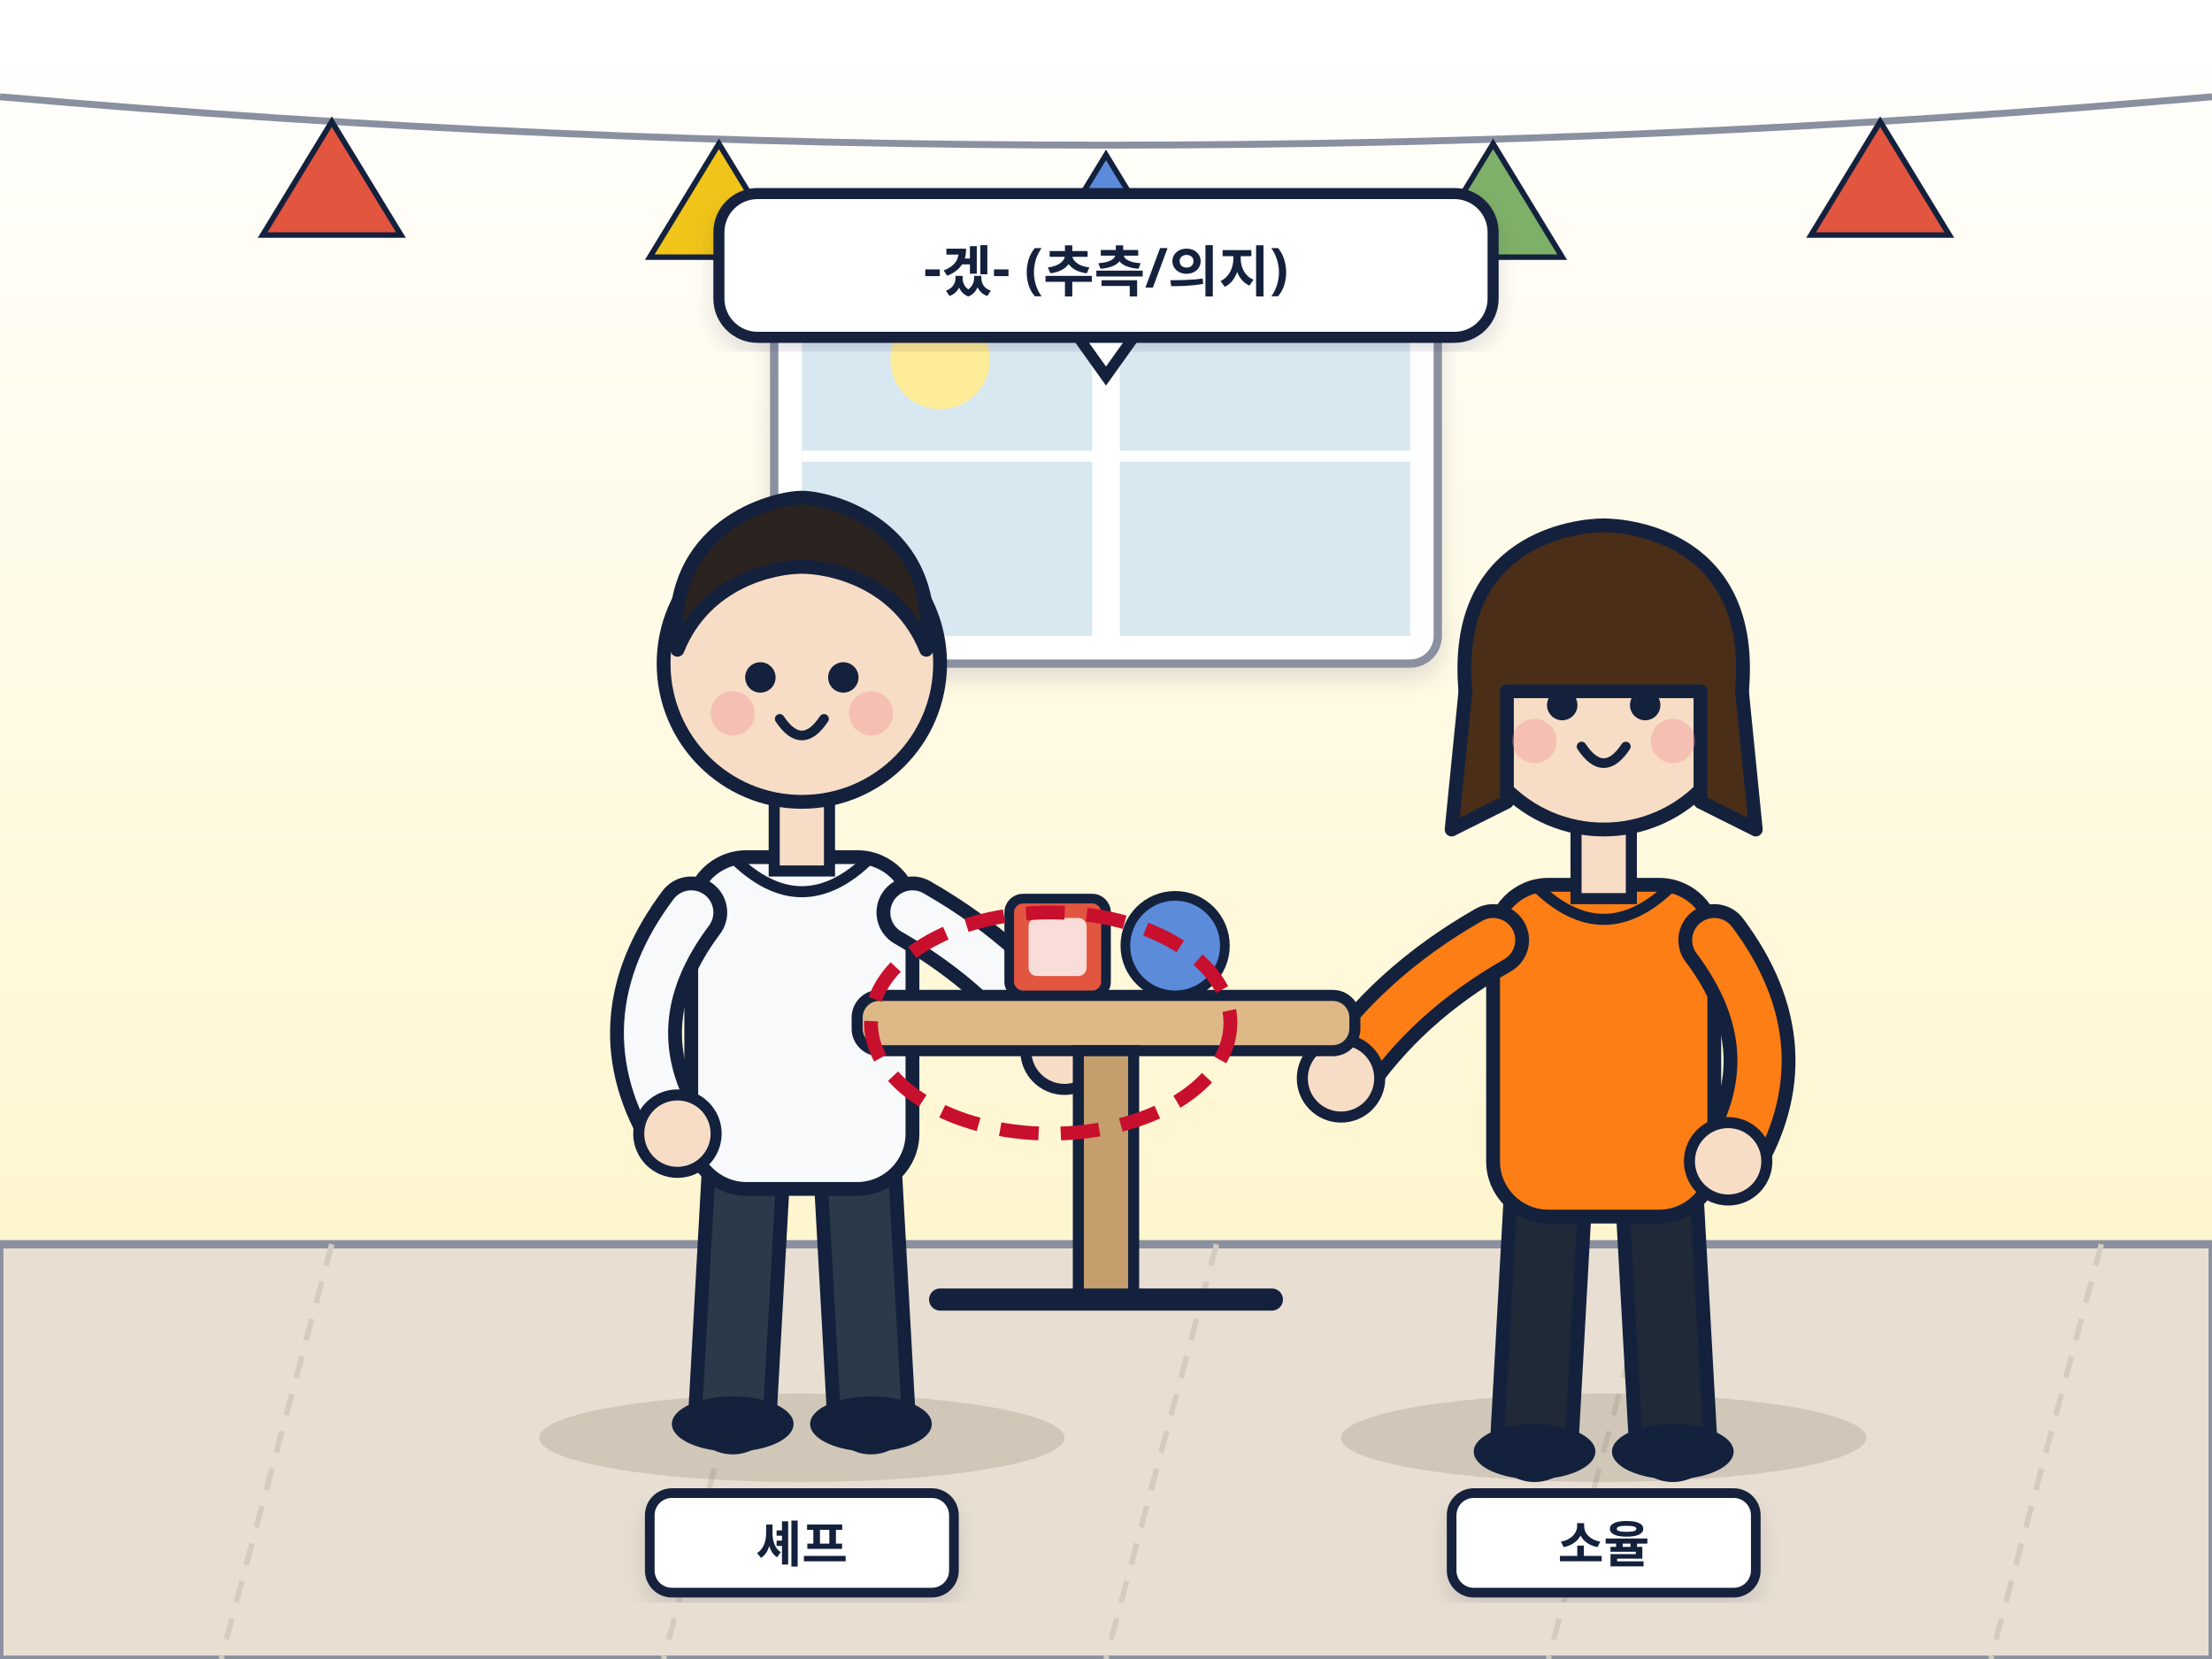
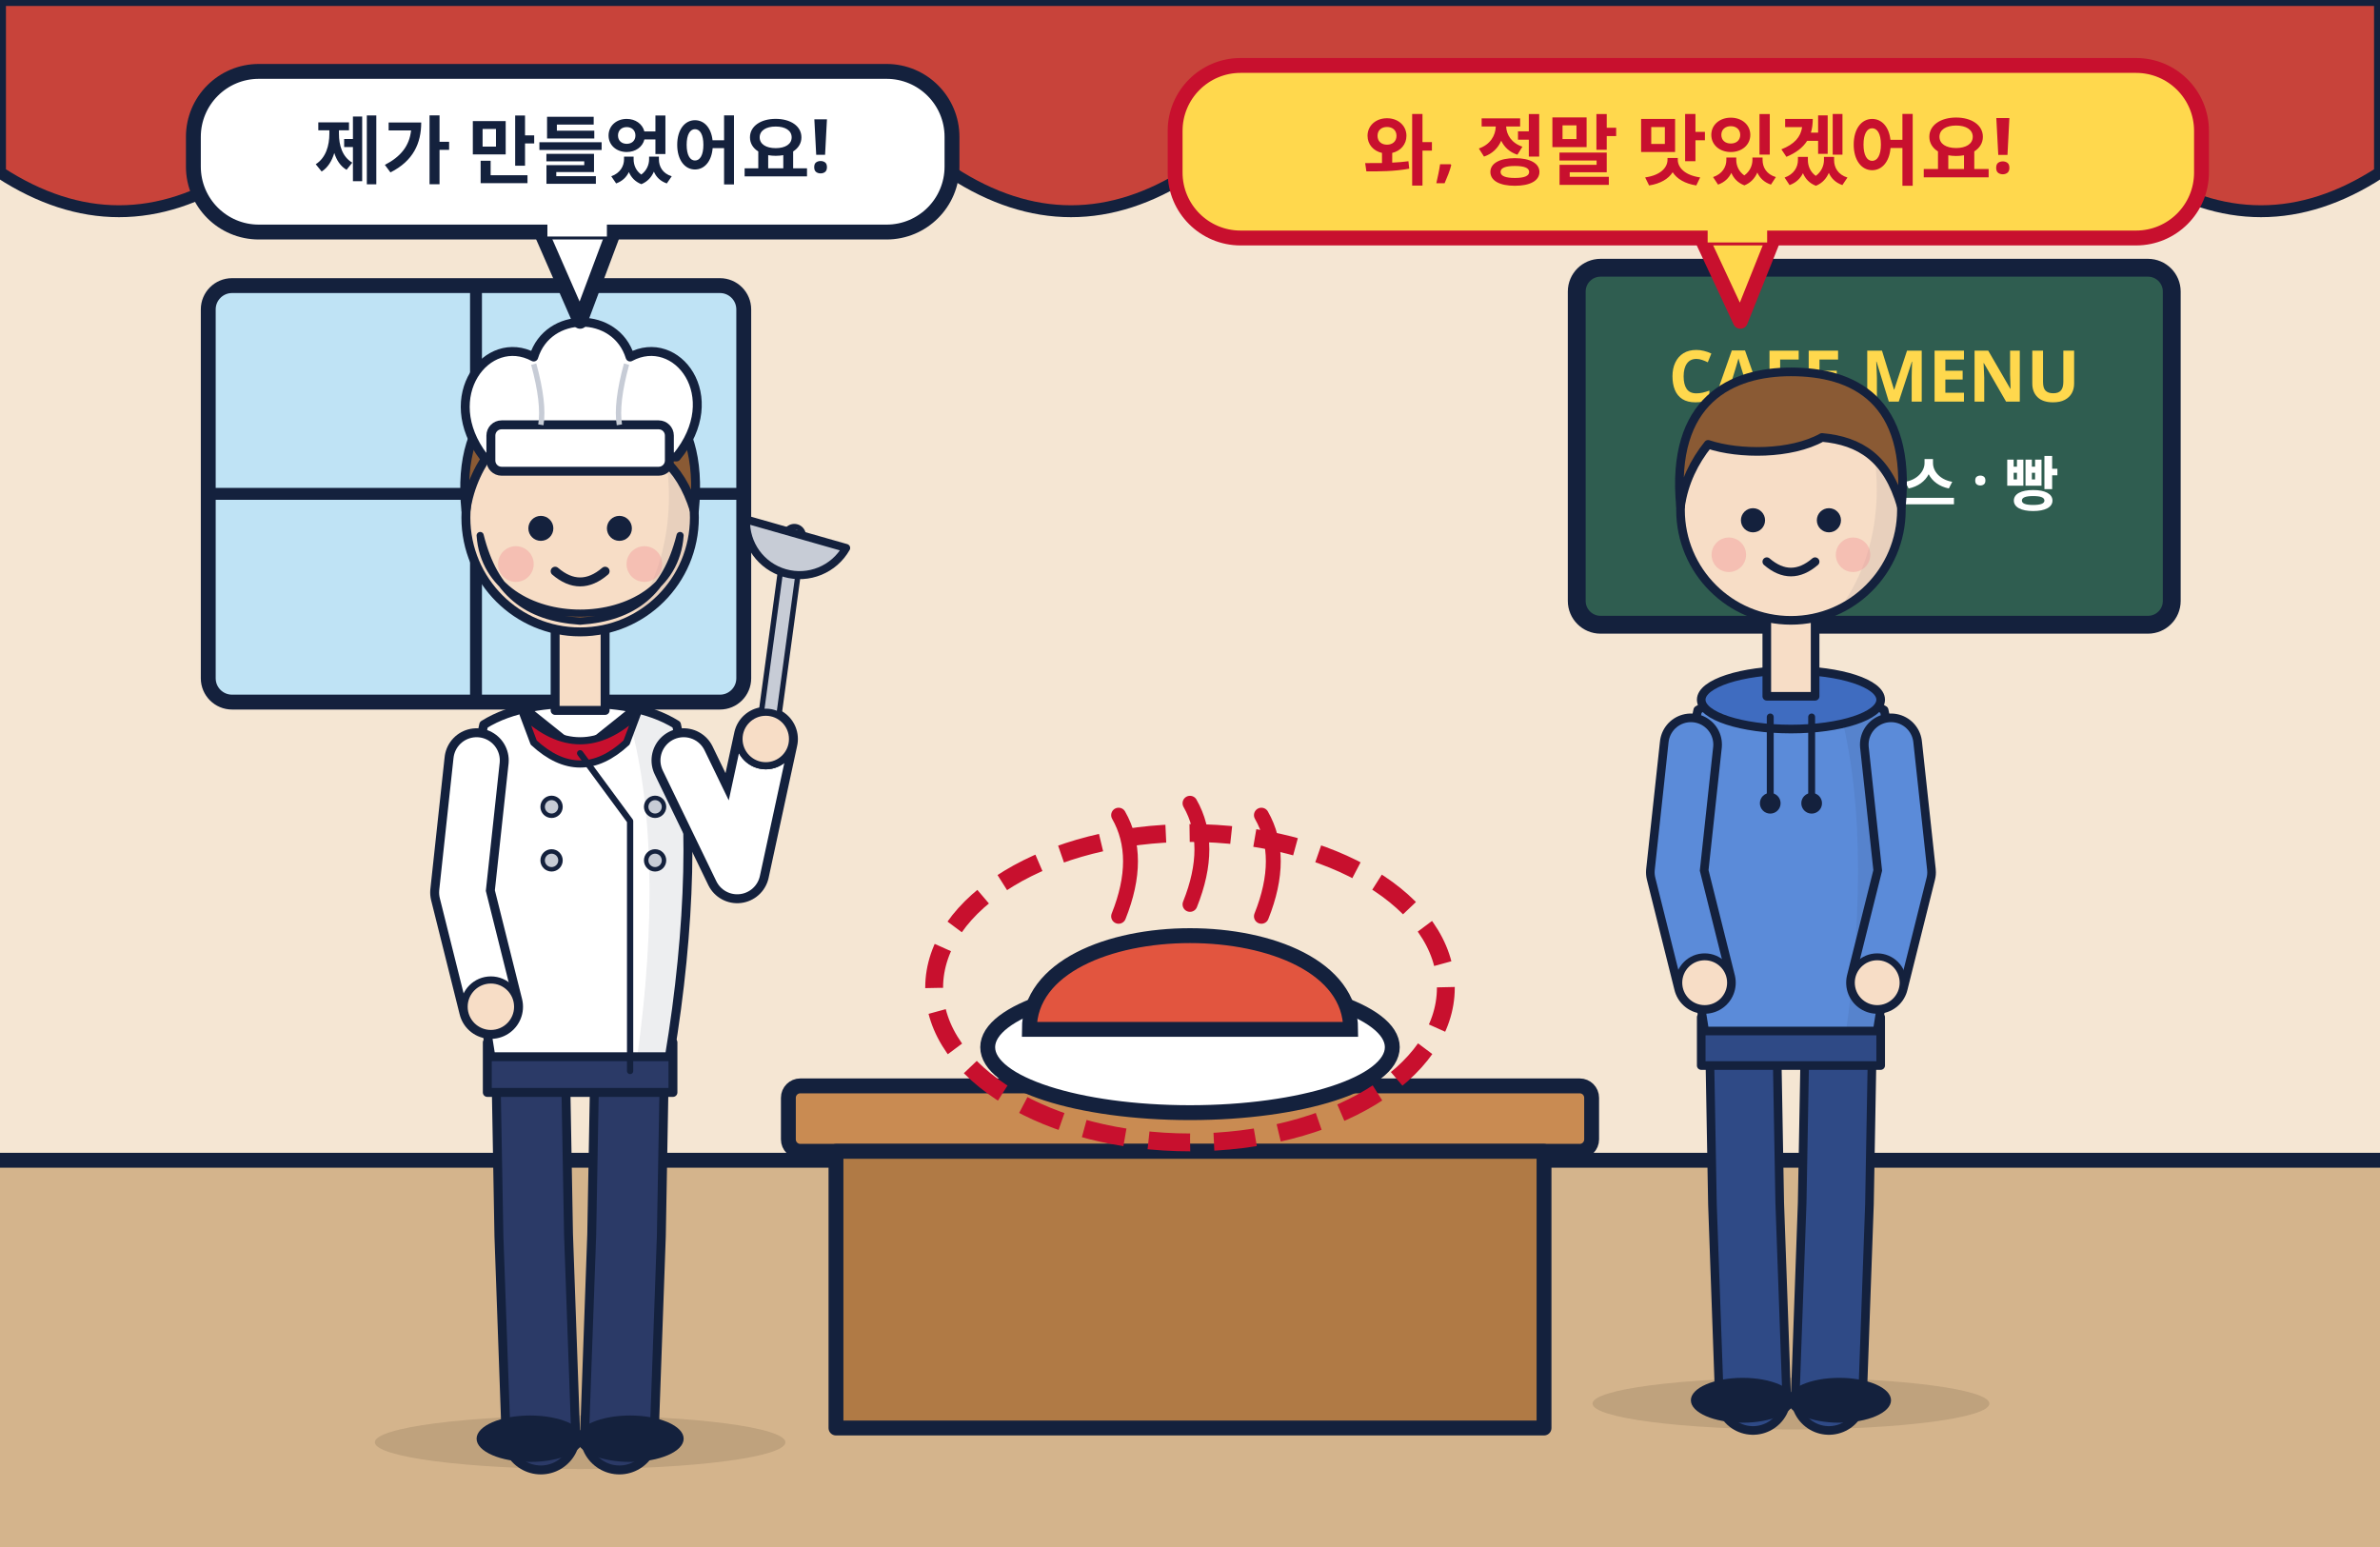
- <svg xmlns="http://www.w3.org/2000/svg" viewBox="0 0 800 600">
-   <defs>
-     <linearGradient id="bgGrad26" x1="0" y1="0" x2="0" y2="1">
-       <stop offset="0%" stop-color="#ffffff" />
-       <stop offset="100%" stop-color="#fff3bf" />
-     </linearGradient>
-     <filter id="shadow26" x="-10%" y="-10%" width="120%" height="120%">
-       <feDropShadow dx="0" dy="4" stdDeviation="4" flood-color="#14213d" flood-opacity="0.12" />
-     </filter>
-   </defs>
-   <g class="bg" data-bg="chef_kitchen">
-     <rect width="800" height="600" fill="url(#bgGrad26)" />
-     <path d="M0 450 L800 450 L800 600 L0 600 Z" fill="#e8dfd2" stroke="#8a90a0" stroke-width="2.5" />
-     <path d="M0 450 L800 450" stroke="#8a90a0" stroke-width="3" />
-     <path d="M120 450 L80 600 M280 450 L240 600 M440 450 L400 600 M600 450 L560 600 M760 450 L720 600" stroke="#d5ccbe" stroke-width="2" stroke-dasharray="8 6" />
-     <path d="M0 35 Q400 70 800 35" fill="none" stroke="#8a90a0" stroke-width="2.5" />
-     <polygon points="120,44 145,85 95,85" fill="#e2553f" stroke="#14213d" stroke-width="2" />
-     <polygon points="260,52 285,93 235,93" fill="#f0c419" stroke="#14213d" stroke-width="2" />
-     <polygon points="400,56 425,97 375,97" fill="#5b8bd9" stroke="#14213d" stroke-width="2" />
-     <polygon points="540,52 565,93 515,93" fill="#7fb069" stroke="#14213d" stroke-width="2" />
-     <polygon points="680,44 705,85 655,85" fill="#e2553f" stroke="#14213d" stroke-width="2" />
-     <rect x="280" y="90" width="240" height="150" rx="10" fill="#ffffff" stroke="#8a90a0" stroke-width="3" filter="url(#shadow26)" />
-     <rect x="290" y="100" width="105" height="130" fill="#d8e8f0" />
-     <rect x="405" y="100" width="105" height="130" fill="#d8e8f0" />
-     <path d="M290 165 H510 M400 100 V230" stroke="#ffffff" stroke-width="4" />
-     <circle cx="340" cy="130" r="18" fill="#ffec99" />
+ <svg xmlns="http://www.w3.org/2000/svg" viewBox="0 0 800 520">
+   <rect width="800" height="520" fill="#f5e6d3" />
+   <rect y="390" width="800" height="130" fill="#d4b48c" />
+   <path d="M0 390 H800" stroke="#14213d" stroke-width="5" />
+   <path d="M0 0 H800 V58 Q760 84 720 58 Q680 84 640 58 Q600 84 560 58 Q520 84 480 58 Q440 84 400 58 Q360 84 320 58 Q280 84 240 58 Q200 84 160 58 Q120 84 80 58 Q40 84 0 58 Z" fill="#c8433a" stroke="#14213d" stroke-width="4" />
+   <rect x="70" y="96" width="180" height="140" rx="8" fill="#bfe3f5" stroke="#14213d" stroke-width="5" />
+   <path d="M160 96 V236 M70 166 H250" stroke="#14213d" stroke-width="4" />
+   <rect x="530" y="90" width="200" height="120" rx="8" fill="#2f5d50" stroke="#14213d" stroke-width="6" />
+   <text x="630" y="135" font-size="24" font-weight="900" fill="#ffd84d" text-anchor="middle" font-family="'Noto Sans KR',sans-serif">CAFE MENU</text>
+   <text x="630" y="170" font-size="20" font-weight="800" fill="#fff" text-anchor="middle" font-family="'Noto Sans KR',sans-serif">커피 · 주스 · 빵</text>
+   <ellipse cx="195.0" cy="484.8" rx="69.0" ry="9.0" fill="#3a3020" opacity="0.14" />
+   <g class="fig" transform="translate(105 96) scale(0.6)">
+     <path d="M122 420 L124 532 L128 644" fill="none" stroke="#14213d" stroke-width="44" stroke-linecap="round" stroke-linejoin="round" />
+     <path d="M122 420 L124 532 L128 644" fill="none" stroke="#2b3a67" stroke-width="34" stroke-linecap="round" stroke-linejoin="round" />
+     <ellipse cx="122" cy="646" rx="30" ry="13" fill="#14213d" />
+     <path d="M178 420 L176 532 L172 644" fill="none" stroke="#14213d" stroke-width="44" stroke-linecap="round" stroke-linejoin="round" />
+     <path d="M178 420 L176 532 L172 644" fill="none" stroke="#2b3a67" stroke-width="34" stroke-linecap="round" stroke-linejoin="round" />
+     <ellipse cx="178" cy="646" rx="30" ry="13" fill="#14213d" />
+     <path d="M98 424 H202 V452 H98 Z" fill="#2b3a67" stroke="#14213d" stroke-width="5" stroke-linejoin="round" />
+     <g transform="translate(150 236) scale(1) translate(-150 -236)" />
+     <g transform="translate(150 236) scale(1) translate(-150 -236)">
+       <path d="M96 246 C112 236 132 234 150 234 C168 234 188 236 204 246 C214 290 212 360 200 432 L100 432 C88 360 86 290 96 246 Z" fill="#ffffff" stroke="#14213d" stroke-width="5" stroke-linejoin="round" stroke-linecap="round" />
+       <path d="M176 238 C190 240 200 243 204 246 C214 290 212 360 200 432 L182 432 C192 360 192 290 176 238 Z" fill="#14213d" opacity="0.08" />
+       <path d="M120 238 L150 262 L180 238" fill="none" stroke="#14213d" stroke-width="5" stroke-linejoin="round" stroke-linecap="round" />
+       <path d="M118 240 Q150 270 182 240 L176 256 Q150 280 124 256 Z" fill="#c8102e" stroke="#14213d" stroke-width="4" stroke-linejoin="round" stroke-linecap="round" />
+       <path d="M150 262 L178 300 L178 440" fill="none" stroke="#14213d" stroke-width="3.5" stroke-linejoin="round" stroke-linecap="round" />
+       <circle cx="134" cy="292" r="5" fill="#c7ccd6" stroke="#14213d" stroke-width="2.5" stroke-linejoin="round" stroke-linecap="round" />
+       <circle cx="192" cy="292" r="5" fill="#c7ccd6" stroke="#14213d" stroke-width="2.5" stroke-linejoin="round" stroke-linecap="round" />
+       <circle cx="134" cy="322" r="5" fill="#c7ccd6" stroke="#14213d" stroke-width="2.5" stroke-linejoin="round" stroke-linecap="round" />
+       <circle cx="192" cy="322" r="5" fill="#c7ccd6" stroke="#14213d" stroke-width="2.5" stroke-linejoin="round" stroke-linecap="round" />
+     </g>
+     <g transform="translate(150 236) scale(1) translate(-150 -236)">
+       <rect x="136" y="186" width="28" height="52" fill="#f7ddc6" stroke="#14213d" stroke-width="5" stroke-linejoin="round" stroke-linecap="round" />
+       <circle cx="150" cy="130" r="64" fill="#f7ddc6" stroke="#14213d" stroke-width="5" stroke-linejoin="round" stroke-linecap="round" />
+       <path d="M196 86 C222 120 214 172 176 190 C200 160 204 120 196 86 Z" fill="#14213d" opacity="0.07" />
+       <path d="M94 140 C98 198 202 198 206 140 C198 172 180 186 150 188 C120 186 102 172 94 140 Z" fill="#8a5a34" stroke="#14213d" stroke-width="4" stroke-linejoin="round" />
+       <path d="M86 126 C80 66 116 50 150 50 C186 50 220 66 214 126 C206 100 190 88 168 86 C150 96 120 96 102 90 C94 100 88 112 86 126 Z" fill="#8a5a34" stroke="#14213d" stroke-width="5" stroke-linejoin="round" />
+       <circle cx="128" cy="136" r="7" fill="#14213d" />
+       <circle cx="172" cy="136" r="7" fill="#14213d" />
+       <circle cx="114" cy="156" r="10" fill="#f19c9c" opacity="0.45" />
+       <circle cx="186" cy="156" r="10" fill="#f19c9c" opacity="0.45" />
+       <path d="M136 160 Q150 172 164 160" fill="none" stroke="#14213d" stroke-width="5" stroke-linecap="round" />
+       <path d="M96 96 C70 62 98 26 124 40 C132 14 170 14 178 40 C204 26 232 62 204 96 Z" fill="#fff" stroke="#14213d" stroke-width="5" stroke-linejoin="round" stroke-linecap="round" />
+       <rect x="100" y="78" width="100" height="26" rx="6" fill="#fff" stroke="#14213d" stroke-width="5" stroke-linejoin="round" stroke-linecap="round" />
+       <path d="M124 44 Q130 66 128 78 M176 44 Q170 66 172 78" fill="none" stroke="#c7ccd6" stroke-width="3" />
+     </g>
+     <path d="M92 266 L84 340 L100 404" fill="none" stroke="#14213d" stroke-width="36" stroke-linecap="round" stroke-linejoin="round" />
+     <path d="M92 266 L84 340 L100 404" fill="none" stroke="#ffffff" stroke-width="26" stroke-linecap="round" stroke-linejoin="round" />
+     <circle cx="100" cy="404" r="15" fill="#f7ddc6" stroke="#14213d" stroke-width="4" />
+     <path d="M208 266 L238 328 L254 254" fill="none" stroke="#14213d" stroke-width="36" stroke-linecap="round" stroke-linejoin="round" />
+     <path d="M208 266 L238 328 L254 254" fill="none" stroke="#ffffff" stroke-width="26" stroke-linecap="round" stroke-linejoin="round" />
+     <circle cx="254" cy="254" r="15" fill="#f7ddc6" stroke="#14213d" stroke-width="4" />
+     <path d="M254 258 L270 140" stroke="#14213d" stroke-width="13" stroke-linecap="round" />
+     <path d="M254 258 L270 140" stroke="#c7ccd6" stroke-width="7" stroke-linecap="round" />
+     <path d="M242 136 A30 30 0 0 0 300 142 Z" fill="#c7ccd6" stroke="#14213d" stroke-width="4.5" stroke-linejoin="round" stroke-linecap="round" transform="rotate(10 271 139)" />
+     <circle cx="254" cy="254" r="15" fill="#f7ddc6" stroke="#14213d" stroke-width="4" stroke-linejoin="round" stroke-linecap="round" />
  </g>
-   <ellipse cx="290" cy="520" rx="95" ry="16" fill="#3a3020" opacity="0.14" />
-   <ellipse cx="580" cy="520" rx="95" ry="16" fill="#3a3020" opacity="0.14" />
-   <g class="fig" transform="translate(200, 140)">
-     <path d="M70 280 L65 370" stroke="#14213d" stroke-width="32" stroke-linecap="round" />
-     <path d="M70 280 L65 370" stroke="#2b3a4a" stroke-width="22" stroke-linecap="round" />
-     <ellipse cx="65" cy="375" rx="22" ry="10" fill="#14213d" />
-     <path d="M110 280 L115 370" stroke="#14213d" stroke-width="32" stroke-linecap="round" />
-     <path d="M110 280 L115 370" stroke="#2b3a4a" stroke-width="22" stroke-linecap="round" />
-     <ellipse cx="115" cy="375" rx="22" ry="10" fill="#14213d" />
-     <rect x="50" y="170" width="80" height="120" rx="20" fill="#f8f9fa" stroke="#14213d" stroke-width="5" stroke-linejoin="round" />
-     <path d="M65 170 Q90 195 115 170" fill="none" stroke="#14213d" stroke-width="4" />
-     <path d="M50 190 Q20 230 45 270" fill="none" stroke="#14213d" stroke-width="26" stroke-linecap="round" />
-     <path d="M50 190 Q20 230 45 270" fill="none" stroke="#f8f9fa" stroke-width="16" stroke-linecap="round" />
-     <circle cx="45" cy="270" r="14" fill="#f7ddc6" stroke="#14213d" stroke-width="4" />
-     <path d="M130 190 Q165 210 185 240" fill="none" stroke="#14213d" stroke-width="26" stroke-linecap="round" />
-     <path d="M130 190 Q165 210 185 240" fill="none" stroke="#f8f9fa" stroke-width="16" stroke-linecap="round" />
-     <circle cx="185" cy="240" r="14" fill="#f7ddc6" stroke="#14213d" stroke-width="4" />
-     <rect x="80" y="145" width="20" height="30" fill="#f7ddc6" stroke="#14213d" stroke-width="4" />
-     <circle cx="90" cy="100" r="50" fill="#f7ddc6" stroke="#14213d" stroke-width="5" />
-     <path d="M45 95 C40 50 80 40 90 40 C100 40 140 50 135 95 C125 70 100 65 90 65 C80 65 55 70 45 95 Z" fill="#2a2320" stroke="#14213d" stroke-width="5" stroke-linejoin="round" />
-     <circle cx="75" cy="105" r="5.5" fill="#14213d" />
-     <circle cx="105" cy="105" r="5.5" fill="#14213d" />
-     <circle cx="65" cy="118" r="8" fill="#f19c9c" opacity="0.45" />
-     <circle cx="115" cy="118" r="8" fill="#f19c9c" opacity="0.45" />
-     <path d="M82 120 Q90 132 98 120" fill="none" stroke="#14213d" stroke-width="3.5" stroke-linecap="round" />
+   <ellipse cx="602.0" cy="471.8" rx="66.7" ry="8.7" fill="#3a3020" opacity="0.14" />
+   <g class="fig" transform="translate(515 96) scale(0.58)">
+     <path d="M122 420 L124 532 L128 644" fill="none" stroke="#14213d" stroke-width="44" stroke-linecap="round" stroke-linejoin="round" />
+     <path d="M122 420 L124 532 L128 644" fill="none" stroke="#2f4a86" stroke-width="34" stroke-linecap="round" stroke-linejoin="round" />
+     <ellipse cx="122" cy="646" rx="30" ry="13" fill="#14213d" />
+     <path d="M178 420 L176 532 L172 644" fill="none" stroke="#14213d" stroke-width="44" stroke-linecap="round" stroke-linejoin="round" />
+     <path d="M178 420 L176 532 L172 644" fill="none" stroke="#2f4a86" stroke-width="34" stroke-linecap="round" stroke-linejoin="round" />
+     <ellipse cx="178" cy="646" rx="30" ry="13" fill="#14213d" />
+     <path d="M98 424 H202 V452 H98 Z" fill="#2f4a86" stroke="#14213d" stroke-width="5" stroke-linejoin="round" />
+     <g transform="translate(150 236) scale(1) translate(-150 -236)" />
+     <g transform="translate(150 236) scale(1) translate(-150 -236)">
+       <path d="M96 246 C112 236 132 234 150 234 C168 234 188 236 204 246 C214 290 212 360 200 432 L100 432 C88 360 86 290 96 246 Z" fill="#5b8bd9" stroke="#14213d" stroke-width="5" stroke-linejoin="round" stroke-linecap="round" />
+       <path d="M176 238 C190 240 200 243 204 246 C214 290 212 360 200 432 L182 432 C192 360 192 290 176 238 Z" fill="#14213d" opacity="0.08" />
+       <ellipse cx="150" cy="240" rx="52" ry="17" fill="#3f6cc0" stroke="#14213d" stroke-width="5" stroke-linejoin="round" stroke-linecap="round" />
+       <g stroke="#14213d" stroke-width="4" stroke-linejoin="round" stroke-linecap="round">
+         <path d="M138 250 V296 M162 250 V296" />
+       </g>
+       <circle cx="138" cy="300" r="6" fill="#14213d" />
+       <circle cx="162" cy="300" r="6" fill="#14213d" />
+     </g>
+     <g transform="translate(150 236) scale(1) translate(-150 -236)">
+       <rect x="136" y="186" width="28" height="52" fill="#f7ddc6" stroke="#14213d" stroke-width="5" stroke-linejoin="round" stroke-linecap="round" />
+       <circle cx="150" cy="130" r="64" fill="#f7ddc6" stroke="#14213d" stroke-width="5" stroke-linejoin="round" stroke-linecap="round" />
+       <path d="M196 86 C222 120 214 172 176 190 C200 160 204 120 196 86 Z" fill="#14213d" opacity="0.07" />
+       <path d="M86 128 C80 66 116 50 150 50 C186 50 220 66 214 128 C206 100 190 90 168 88 C150 98 120 98 102 92 C94 102 88 114 86 128 Z" fill="#8a5a34" stroke="#14213d" stroke-width="5" stroke-linejoin="round" />
+       <circle cx="128" cy="136" r="7" fill="#14213d" />
+       <circle cx="172" cy="136" r="7" fill="#14213d" />
+       <circle cx="114" cy="156" r="10" fill="#f19c9c" opacity="0.45" />
+       <circle cx="186" cy="156" r="10" fill="#f19c9c" opacity="0.45" />
+       <path d="M136 160 Q150 172 164 160" fill="none" stroke="#14213d" stroke-width="5" stroke-linecap="round" />
+     </g>
+     <path d="M92 266 L84 340 L100 404" fill="none" stroke="#14213d" stroke-width="36" stroke-linecap="round" stroke-linejoin="round" />
+     <path d="M92 266 L84 340 L100 404" fill="none" stroke="#5b8bd9" stroke-width="26" stroke-linecap="round" stroke-linejoin="round" />
+     <circle cx="100" cy="404" r="15" fill="#f7ddc6" stroke="#14213d" stroke-width="4" />
+     <path d="M208 266 L216 340 L200 404" fill="none" stroke="#14213d" stroke-width="36" stroke-linecap="round" stroke-linejoin="round" />
+     <path d="M208 266 L216 340 L200 404" fill="none" stroke="#5b8bd9" stroke-width="26" stroke-linecap="round" stroke-linejoin="round" />
+     <circle cx="200" cy="404" r="15" fill="#f7ddc6" stroke="#14213d" stroke-width="4" />
  </g>
-   <g class="fig" transform="translate(490, 150)">
-     <path d="M70 280 L65 370" stroke="#14213d" stroke-width="32" stroke-linecap="round" />
-     <path d="M70 280 L65 370" stroke="#1f2937" stroke-width="22" stroke-linecap="round" />
-     <ellipse cx="65" cy="375" rx="22" ry="10" fill="#14213d" />
-     <path d="M110 280 L115 370" stroke="#14213d" stroke-width="32" stroke-linecap="round" />
-     <path d="M110 280 L115 370" stroke="#1f2937" stroke-width="22" stroke-linecap="round" />
-     <ellipse cx="115" cy="375" rx="22" ry="10" fill="#14213d" />
-     <rect x="50" y="170" width="80" height="120" rx="20" fill="#fd7e14" stroke="#14213d" stroke-width="5" stroke-linejoin="round" />
-     <path d="M65 170 Q90 195 115 170" fill="none" stroke="#14213d" stroke-width="4" />
-     <path d="M50 190 Q15 210 -5 240" fill="none" stroke="#14213d" stroke-width="26" stroke-linecap="round" />
-     <path d="M50 190 Q15 210 -5 240" fill="none" stroke="#fd7e14" stroke-width="16" stroke-linecap="round" />
-     <circle cx="-5" cy="240" r="14" fill="#f7ddc6" stroke="#14213d" stroke-width="4" />
-     <path d="M130 190 Q160 230 135 270" fill="none" stroke="#14213d" stroke-width="26" stroke-linecap="round" />
-     <path d="M130 190 Q160 230 135 270" fill="none" stroke="#fd7e14" stroke-width="16" stroke-linecap="round" />
-     <circle cx="135" cy="270" r="14" fill="#f7ddc6" stroke="#14213d" stroke-width="4" />
-     <rect x="80" y="145" width="20" height="30" fill="#f7ddc6" stroke="#14213d" stroke-width="4" />
-     <circle cx="90" cy="100" r="50" fill="#f7ddc6" stroke="#14213d" stroke-width="5" />
-     <path d="M40 100 C35 45 80 40 90 40 C100 40 145 45 140 100 L145 150 L125 140 L125 100 L55 100 L55 140 L35 150 Z" fill="#4a2e18" stroke="#14213d" stroke-width="5" stroke-linejoin="round" />
-     <circle cx="75" cy="105" r="5.5" fill="#14213d" />
-     <circle cx="105" cy="105" r="5.5" fill="#14213d" />
-     <circle cx="65" cy="118" r="8" fill="#f19c9c" opacity="0.45" />
-     <circle cx="115" cy="118" r="8" fill="#f19c9c" opacity="0.45" />
-     <path d="M82 120 Q90 132 98 120" fill="none" stroke="#14213d" stroke-width="3.5" stroke-linecap="round" />
+   <g>
+     <rect x="265" y="365" width="270" height="22" rx="4" fill="#c98b52" stroke="#14213d" stroke-width="5" stroke-linejoin="round" />
+     <rect x="281" y="387" width="238" height="93" fill="#b07a45" stroke="#14213d" stroke-width="5" stroke-linejoin="round" />
  </g>
-   <g class="props" transform="translate(350, 360)">
-     <rect x="-40" y="0" width="180" height="20" rx="8" fill="#deb887" stroke="#14213d" stroke-width="4" />
-     <rect x="40" y="20" width="20" height="90" fill="#c49e6c" stroke="#14213d" stroke-width="4" />
-     <path d="M-10 110 H110" stroke="#14213d" stroke-width="8" stroke-linecap="round" />
-     <rect x="15" y="-35" width="35" height="35" rx="5" fill="#e2553f" stroke="#14213d" stroke-width="3.5" />
-     <rect x="22" y="-28" width="21" height="21" rx="3" fill="#ffffff" opacity="0.8" />
-     <circle cx="75" cy="-18" r="18" fill="#5b8bd9" stroke="#14213d" stroke-width="3.5" />
+   <g transform="translate(400 340)">
+     <ellipse cx="0" cy="12" rx="68" ry="22" fill="#fff" stroke="#14213d" stroke-width="5" />
+     <path d="M-54 6 C-54 -36 54 -36 54 6 Z" fill="#e2553f" stroke="#14213d" stroke-width="5" />
+     <path d="M-24 -32 Q-16 -52 -24 -66 M0 -36 Q8 -56 0 -70 M24 -32 Q32 -52 24 -66" fill="none" stroke="#c8102e" stroke-width="5" stroke-linecap="round" />
  </g>
-   <ellipse class="red" cx="380" cy="370" rx="65" ry="40" fill="none" stroke="#c8102e" stroke-width="5" stroke-dasharray="14 8" />
-   <g class="sg" transform="translate(400, 70)">
-     <rect x="-140" y="0" width="280" height="52" rx="14" fill="#ffffff" stroke="#14213d" stroke-width="4" filter="url(#shadow26)" />
-     <polygon points="-10,52 10,52 0,66" fill="#ffffff" stroke="#14213d" stroke-width="4" />
-     <path d="-8 52 H8" stroke="#ffffff" stroke-width="6" />
-     <text class="tx" x="0" y="34" font-size="20" font-weight="900" fill="#14213d" text-anchor="middle" font-family="'Noto Sans KR','Malgun Gothic','Apple SD Gothic Neo',sans-serif">-겠- (추측/의지)</text>
+   <ellipse class="red" cx="400" cy="332" rx="86" ry="52" fill="none" stroke="#c8102e" stroke-width="6" stroke-dasharray="14 8" />
+   <g class="sg">
+     <path d="M571 78 L585 108 L597 78" fill="#ffd84d" stroke="#c8102e" stroke-width="5" stroke-linejoin="round" stroke-linecap="round" />
+     <rect x="395" y="22" width="345" height="58" rx="22" fill="#ffd84d" stroke="#c8102e" stroke-width="5" stroke-linejoin="round" stroke-linecap="round" />
+     <path d="M574 78 H594" stroke="#ffd84d" stroke-width="7" />
+     <text class="tx" x="567.5" y="60.1" font-size="26" font-weight="900" fill="#c8102e" text-anchor="middle" font-family="'Noto Sans KR','Malgun Gothic','Apple SD Gothic Neo',sans-serif">와, 정말 맛있겠어요!</text>
  </g>
  <g class="sg">
-     <rect x="235" y="540" width="110" height="36" rx="8" fill="#ffffff" stroke="#14213d" stroke-width="3.5" filter="url(#shadow26)" />
-     <text class="tx" x="290" y="565" font-size="18" font-weight="900" fill="#14213d" text-anchor="middle" font-family="'Noto Sans KR','Malgun Gothic','Apple SD Gothic Neo',sans-serif">셰프</text>
-   </g>
-   <g class="sg">
-     <rect x="525" y="540" width="110" height="36" rx="8" fill="#ffffff" stroke="#14213d" stroke-width="3.5" filter="url(#shadow26)" />
-     <text class="tx" x="580" y="565" font-size="18" font-weight="900" fill="#14213d" text-anchor="middle" font-family="'Noto Sans KR','Malgun Gothic','Apple SD Gothic Neo',sans-serif">소율</text>
+     <path d="M181 76 L195 108 L207 76" fill="#fff" stroke="#14213d" stroke-width="5" stroke-linejoin="round" stroke-linecap="round" />
+     <rect x="65" y="24" width="255" height="54" rx="22" fill="#fff" stroke="#14213d" stroke-width="5" stroke-linejoin="round" stroke-linecap="round" />
+     <path d="M184 76 H204" stroke="#fff" stroke-width="7" />
+     <text class="tx" x="192.5" y="59.75" font-size="25" font-weight="900" fill="#14213d" text-anchor="middle" font-family="'Noto Sans KR','Malgun Gothic','Apple SD Gothic Neo',sans-serif">제가 만들었어요!</text>
  </g>
</svg>
